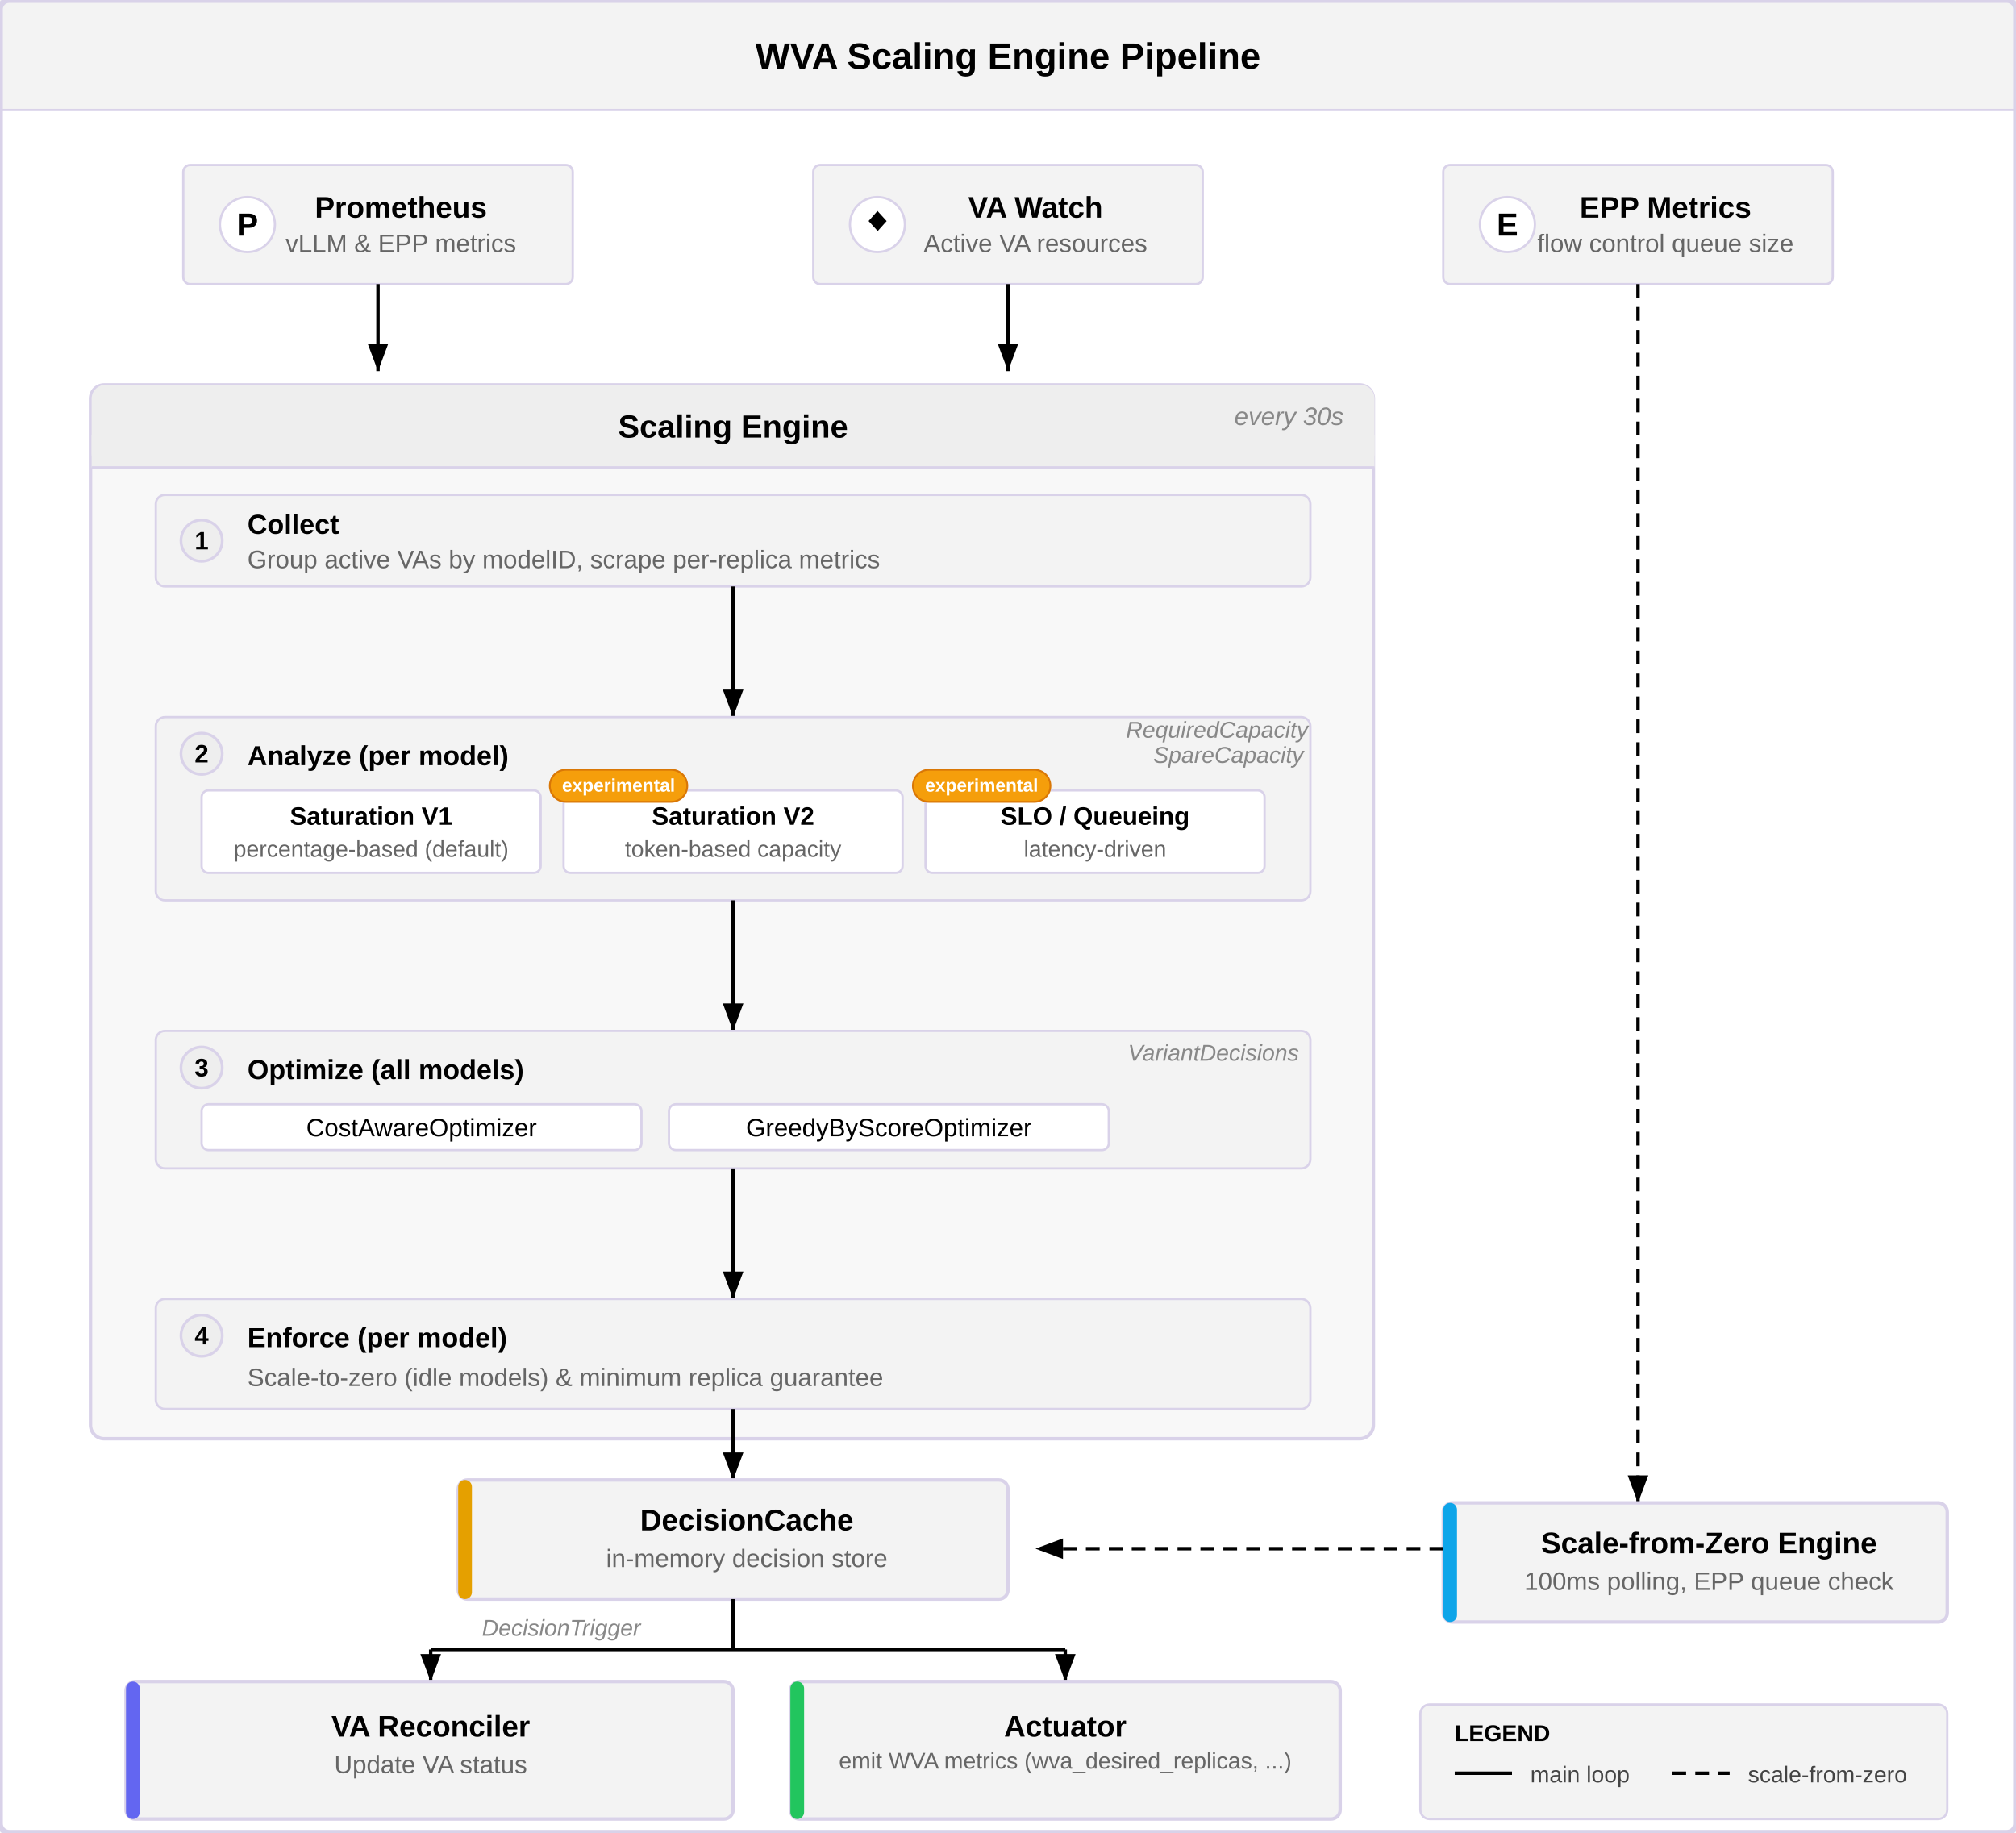
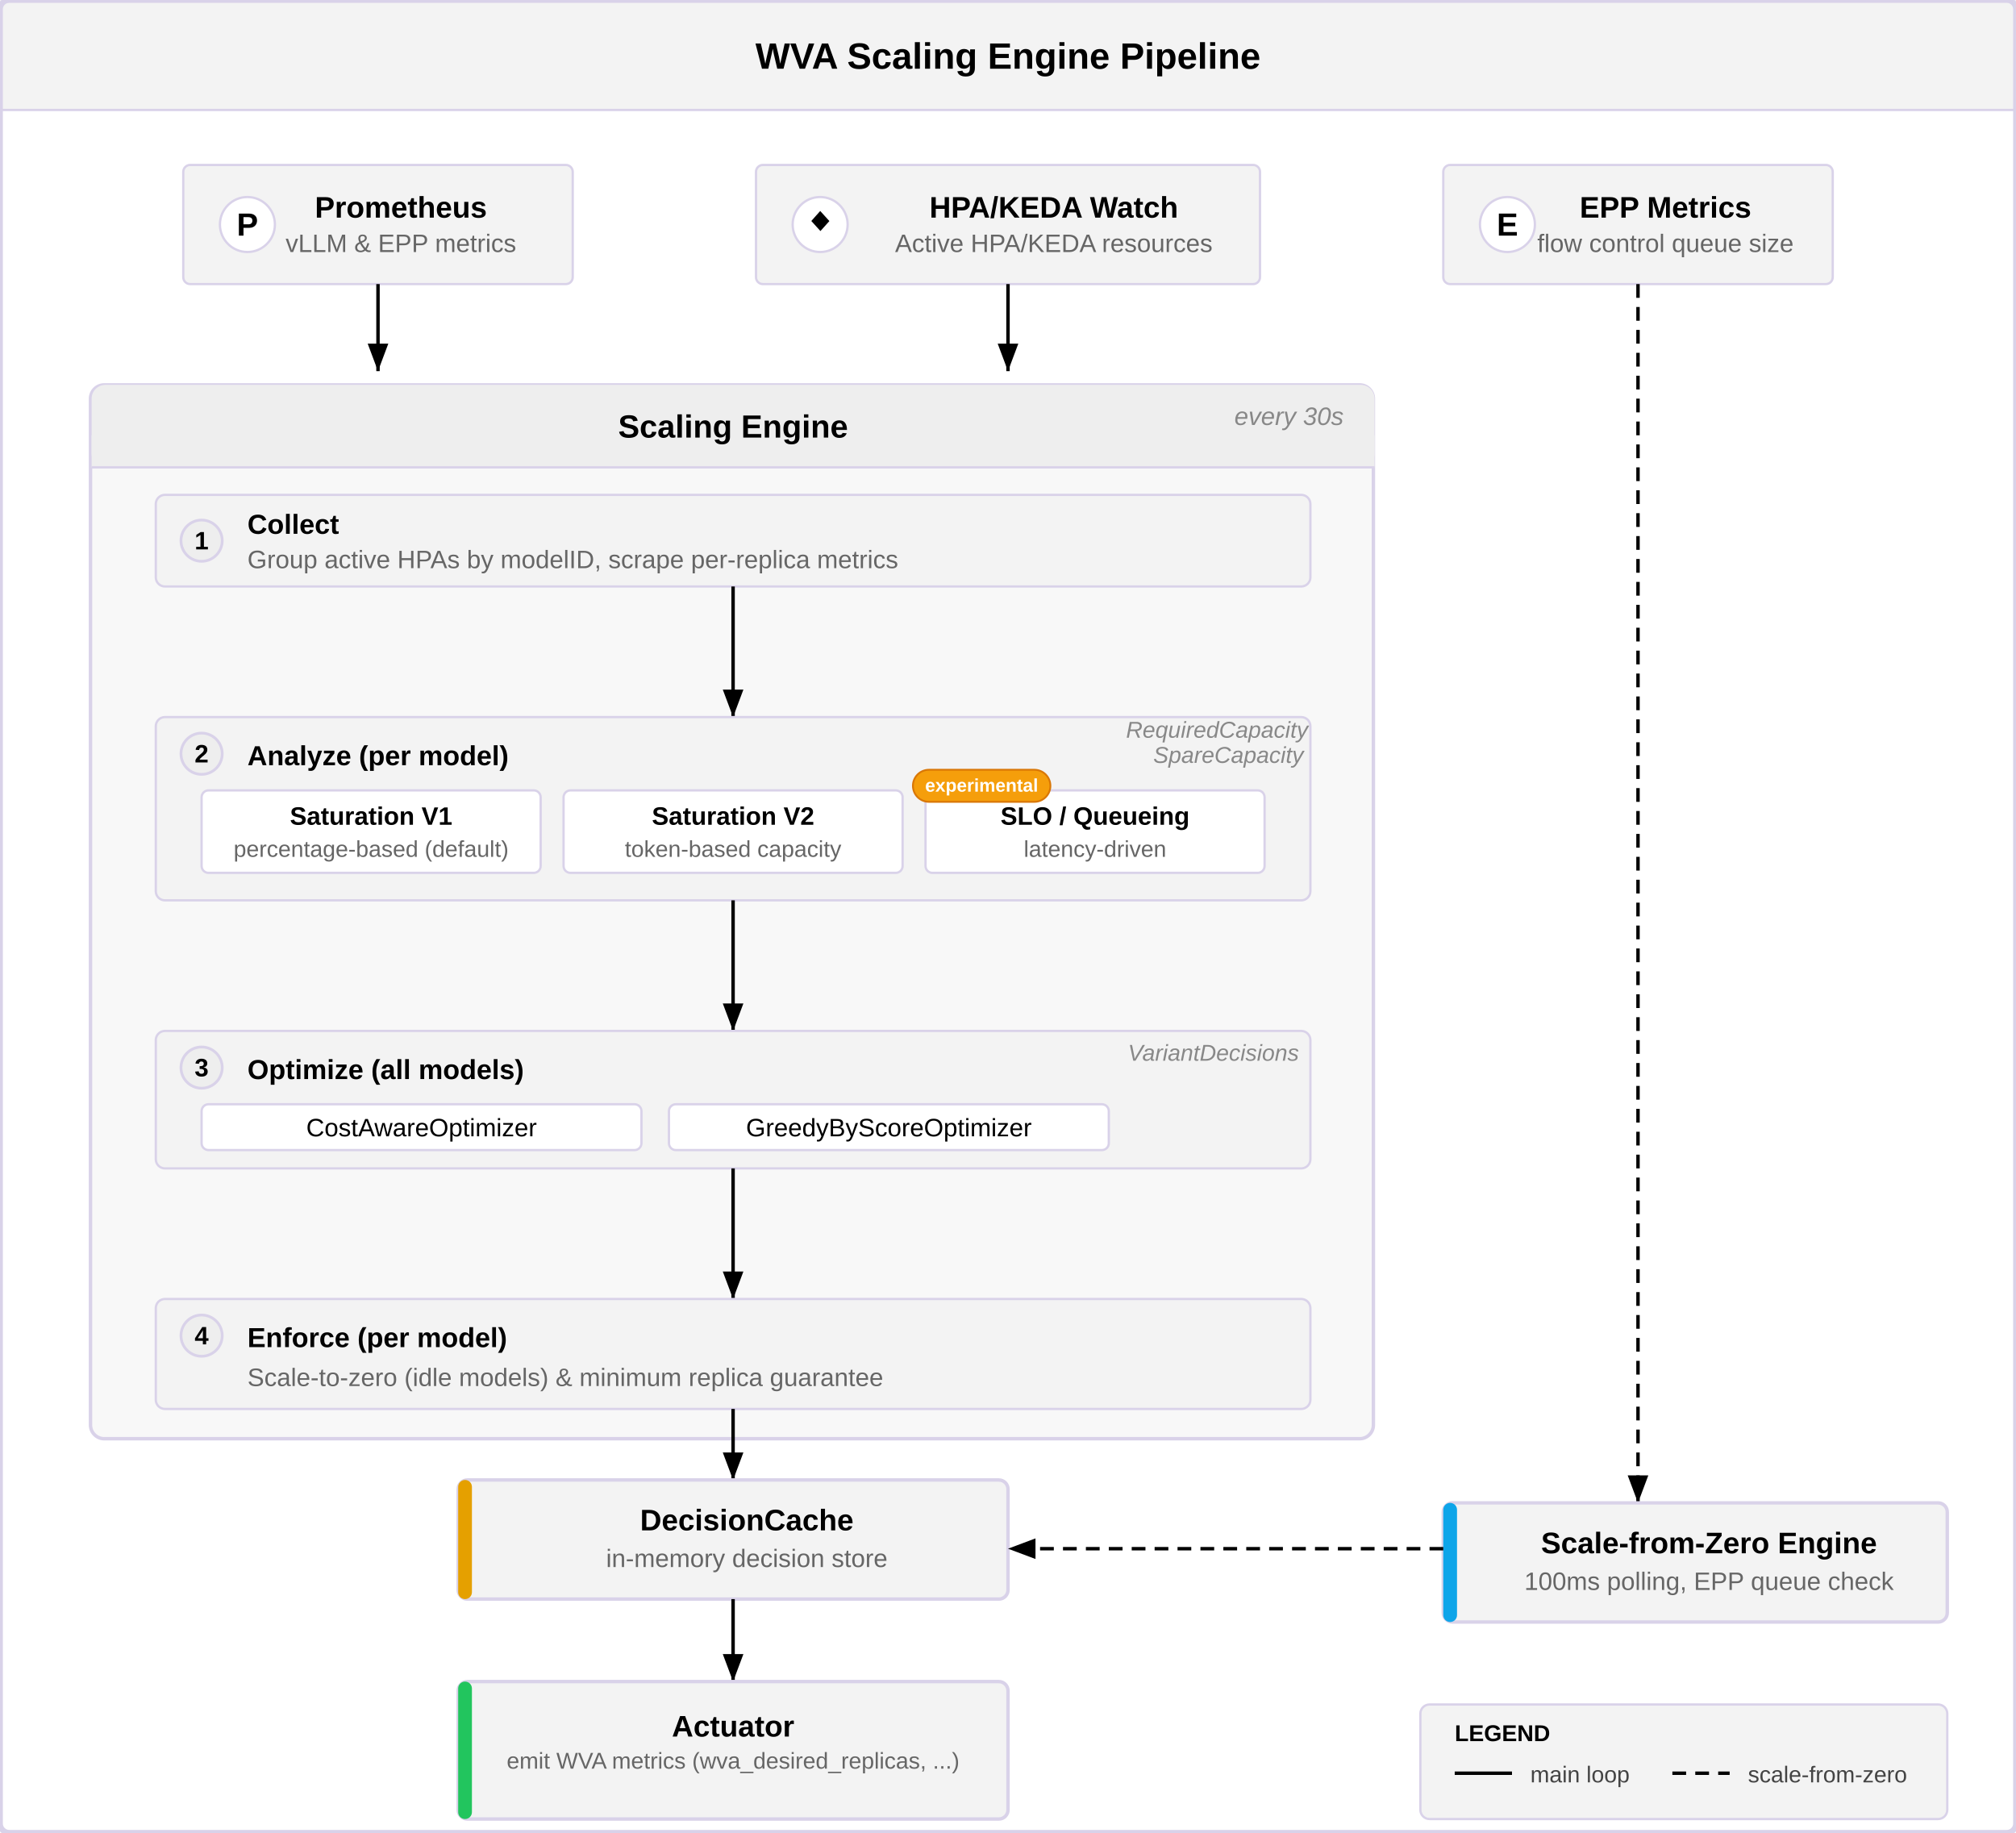
<svg xmlns="http://www.w3.org/2000/svg" viewBox="0 0 880 800" font-family="Arial, Helvetica, sans-serif" font-size="13">
  <defs>
    <marker id="arr" markerWidth="8" markerHeight="6" refX="8" refY="3" orient="auto">
      <polygon points="0 0, 8 3, 0 6" fill="#000000" />
    </marker>
  </defs>
  <rect width="880" height="800" fill="#ffffff" />
  <rect x="0" y="0" width="880" height="48" fill="#f3f3f3" />
  <line x1="0" y1="48" x2="880" y2="48" stroke="#d9d2e9" stroke-width="1" />
  <rect width="880" height="800" rx="4" fill="none" stroke="#d9d2e9" stroke-width="2.5" />
  <text x="440" y="30" text-anchor="middle" font-weight="600" font-size="16" fill="#000000">WVA Scaling Engine Pipeline</text>
  <rect x="80" y="72" width="170" height="52" rx="3" fill="#f3f3f3" stroke="#d9d2e9" stroke-width="1" />
  <circle r="12" cx="108" cy="98" fill="#ffffff" stroke="#d9d2e9" stroke-width="1" />
  <text x="108" y="98" text-anchor="middle" dominant-baseline="central" font-weight="700" font-size="14" fill="#000000">P</text>
  <text x="175" y="95" text-anchor="middle" font-weight="600" fill="#000000">Prometheus</text>
  <text x="175" y="110" text-anchor="middle" font-size="11" fill="#666666">vLLM &amp; EPP metrics</text>
-   <rect x="355" y="72" width="170" height="52" rx="3" fill="#f3f3f3" stroke="#d9d2e9" stroke-width="1" />
-   <circle r="12" cx="383" cy="98" fill="#ffffff" stroke="#d9d2e9" stroke-width="1" />
-   <text x="383" y="98" text-anchor="middle" dominant-baseline="central" font-size="15" fill="#000000">◆</text>
-   <text x="452" y="95" text-anchor="middle" font-weight="600" fill="#000000">VA Watch</text>
-   <text x="452" y="110" text-anchor="middle" font-size="11" fill="#666666">Active VA resources</text>
+   <rect x="330" y="72" width="220" height="52" rx="3" fill="#f3f3f3" stroke="#d9d2e9" stroke-width="1" />
+   <circle r="12" cx="358" cy="98" fill="#ffffff" stroke="#d9d2e9" stroke-width="1" />
+   <text x="358" y="98" text-anchor="middle" dominant-baseline="central" font-size="15" fill="#000000">◆</text>
+   <text x="460" y="95" text-anchor="middle" font-weight="600" fill="#000000">HPA/KEDA Watch</text>
+   <text x="460" y="110" text-anchor="middle" font-size="11" fill="#666666">Active HPA/KEDA resources</text>
  <rect x="630" y="72" width="170" height="52" rx="3" fill="#f3f3f3" stroke="#d9d2e9" stroke-width="1" />
  <circle r="12" cx="658" cy="98" fill="#ffffff" stroke="#d9d2e9" stroke-width="1" />
  <text x="658" y="98" text-anchor="middle" dominant-baseline="central" font-weight="700" font-size="14" fill="#000000">E</text>
  <text x="727" y="95" text-anchor="middle" font-weight="600" fill="#000000">EPP Metrics</text>
  <text x="727" y="110" text-anchor="middle" font-size="11" fill="#666666">flow control queue size</text>
  <line x1="165" y1="124" x2="165" y2="162" stroke="#000000" stroke-width="1.5" marker-end="url(#arr)" />
  <line x1="440" y1="124" x2="440" y2="162" stroke="#000000" stroke-width="1.5" marker-end="url(#arr)" />
  <line x1="715" y1="124" x2="715" y2="656" stroke="#000000" stroke-width="1.5" stroke-dasharray="6 4" marker-end="url(#arr)" />
  <rect x="39.5" y="168" width="560" height="460" rx="6" fill="#f8f8f8" stroke="#d9d2e9" stroke-width="1.5" />
  <rect x="40" y="168" width="560" height="36" rx="6" fill="#eeeeee" />
  <rect x="40" y="190" width="560" height="14" fill="#eeeeee" />
  <line x1="40" y1="204" x2="600" y2="204" stroke="#d9d2e9" stroke-width="1" />
  <text x="320" y="191" text-anchor="middle" font-weight="700" font-size="14" fill="#000000">Scaling Engine</text>
  <text x="586.5" y="185.5" text-anchor="end" font-size="11" fill="#888888" font-style="italic">every 30s</text>
  <rect x="68" y="216" width="504" height="40" rx="4" fill="#f3f3f3" stroke="#d9d2e9" stroke-width="1" />
  <circle cx="88" cy="236" r="9" fill="#eeeeee" stroke="#d9d2e9" stroke-width="1.2" />
  <text x="88" y="236" text-anchor="middle" dominant-baseline="central" font-weight="700" font-size="11" fill="#000000">1</text>
  <text x="108" y="233" font-size="12" font-weight="600" fill="#000000">Collect</text>
-   <text x="108" y="248" font-size="11" fill="#666666">Group active VAs by modelID, scrape per-replica metrics</text>
+   <text x="108" y="248" font-size="11" fill="#666666">Group active HPAs by modelID, scrape per-replica metrics</text>
  <line x1="320" y1="256" x2="320" y2="313" stroke="#000000" stroke-width="1.5" marker-end="url(#arr)" />
  <rect x="68" y="313" width="504" height="80" rx="4" fill="#f3f3f3" stroke="#d9d2e9" stroke-width="1" />
  <circle cx="88" cy="329" r="9" fill="#eeeeee" stroke="#d9d2e9" stroke-width="1.2" />
  <text x="88" y="329" text-anchor="middle" dominant-baseline="central" font-weight="700" font-size="11" fill="#000000">2</text>
  <text x="108" y="334" font-size="12" font-weight="600" fill="#000000">Analyze (per model)</text>
  <rect x="88" y="345" width="148" height="36" rx="3" fill="#ffffff" stroke="#d9d2e9" stroke-width="1" />
  <text x="162" y="360" text-anchor="middle" font-size="11" font-weight="600" fill="#000000">Saturation V1</text>
  <text x="162" y="374" text-anchor="middle" font-size="10" fill="#666666">percentage-based (default)</text>
  <rect x="246" y="345" width="148" height="36" rx="3" fill="#ffffff" stroke="#d9d2e9" stroke-width="1" />
  <text x="320" y="360" text-anchor="middle" font-size="11" font-weight="600" fill="#000000">Saturation V2</text>
  <text x="320" y="374" text-anchor="middle" font-size="10" fill="#666666">token-based capacity</text>
  <rect x="404" y="345" width="148" height="36" rx="3" fill="#ffffff" stroke="#d9d2e9" stroke-width="1" />
  <text x="478" y="360" text-anchor="middle" font-size="11" font-weight="600" fill="#000000">SLO / Queueing</text>
  <text x="478" y="374" text-anchor="middle" font-size="10" fill="#666666">latency-driven</text>
-   <rect x="240" y="336" width="60" height="14" rx="7" fill="#f59e0b" stroke="#d97706" stroke-width="0.8" />
-   <text x="270" y="340" text-anchor="middle" dominant-baseline="hanging" font-weight="600" font-size="8" fill="#ffffff">experimental</text>
  <rect x="398.5" y="336" width="60" height="14" rx="7" fill="#f59e0b" stroke="#d97706" stroke-width="0.8" />
  <text x="428.5" y="340" text-anchor="middle" dominant-baseline="hanging" font-weight="600" font-size="8" fill="#ffffff">experimental</text>
  <text x="571" y="322" text-anchor="end" font-style="italic" font-size="10" fill="#888888">RequiredCapacity</text>
  <text x="569" y="333" text-anchor="end" font-style="italic" font-size="10" fill="#888888">SpareCapacity</text>
  <line x1="320" y1="393" x2="320" y2="450" stroke="#000000" stroke-width="1.5" marker-end="url(#arr)" />
  <rect x="68" y="450" width="504" height="60" rx="4" fill="#f3f3f3" stroke="#d9d2e9" stroke-width="1" />
  <circle cx="88" cy="466" r="9" fill="#eeeeee" stroke="#d9d2e9" stroke-width="1.2" />
  <text x="88" y="466" text-anchor="middle" dominant-baseline="central" font-weight="700" font-size="11" fill="#000000">3</text>
  <text x="108" y="471" font-size="12" font-weight="600" fill="#000000">Optimize (all models)</text>
  <rect x="88" y="482" width="192" height="20" rx="3" fill="#ffffff" stroke="#d9d2e9" stroke-width="1" />
  <text x="184" y="496" text-anchor="middle" font-size="11" fill="#000000">CostAwareOptimizer</text>
  <rect x="292" y="482" width="192" height="20" rx="3" fill="#ffffff" stroke="#d9d2e9" stroke-width="1" />
  <text x="388" y="496" text-anchor="middle" font-size="11" fill="#000000">GreedyByScoreOptimizer</text>
  <text x="567" y="463" text-anchor="end" font-style="italic" font-size="10" fill="#888888">VariantDecisions</text>
  <line x1="320" y1="510" x2="320" y2="567" stroke="#000000" stroke-width="1.5" marker-end="url(#arr)" />
  <rect x="68" y="567" width="504" height="48" rx="4" fill="#f3f3f3" stroke="#d9d2e9" stroke-width="1" />
  <circle cx="88" cy="583" r="9" fill="#eeeeee" stroke="#d9d2e9" stroke-width="1.2" />
  <text x="88" y="583" text-anchor="middle" dominant-baseline="central" font-weight="700" font-size="11" fill="#000000">4</text>
  <text x="108" y="588" font-size="12" font-weight="600" fill="#000000">Enforce (per model)</text>
  <text x="108" y="605" font-size="11" fill="#666666">Scale-to-zero (idle models) &amp; minimum replica guarantee</text>
  <line x1="320" y1="615" x2="320" y2="646" stroke="#000000" stroke-width="1.5" marker-end="url(#arr)" />
  <rect x="200" y="646" width="240" height="52" rx="4" fill="#f3f3f3" stroke="#d9d2e9" stroke-width="1.5" />
  <rect x="200" y="646" width="6" height="52" rx="3" fill="#e5a000" />
  <text x="326" y="668" text-anchor="middle" font-weight="600" fill="#000000">DecisionCache</text>
  <text x="326" y="684" text-anchor="middle" font-size="11" fill="#666666">in-memory decision store</text>
  <rect x="630" y="656" width="220" height="52" rx="4" fill="#f3f3f3" stroke="#d9d2e9" stroke-width="1.5" />
  <rect x="630" y="656" width="6" height="52" rx="3" fill="#0ea5e9" />
  <text x="746" y="678" text-anchor="middle" font-weight="600" fill="#000000">Scale-from-Zero Engine</text>
  <text x="746" y="694" text-anchor="middle" font-size="11" fill="#666666">100ms polling, EPP queue check</text>
-   <line x1="630" y1="676" x2="452" y2="676" stroke="#000000" stroke-width="1.5" stroke-dasharray="6 4" marker-end="url(#arr)" />
-   <line x1="320" y1="698" x2="320" y2="720" stroke="#000000" stroke-width="1.5" />
-   <line x1="188" y1="720" x2="465" y2="720" stroke="#000000" stroke-width="1.5" />
-   <line x1="188" y1="720" x2="188" y2="734" stroke="#000000" stroke-width="1.5" marker-end="url(#arr)" />
-   <line x1="465" y1="720" x2="465" y2="734" stroke="#000000" stroke-width="1.5" marker-end="url(#arr)" />
-   <text x="245" y="714" text-anchor="middle" font-style="italic" font-size="10" fill="#888888">DecisionTrigger</text>
-   <rect x="55" y="734" width="265" height="60" rx="4" fill="#f3f3f3" stroke="#d9d2e9" stroke-width="1.5" />
-   <rect x="55" y="734" width="6" height="60" rx="3" fill="#6366f1" />
-   <text x="188" y="758" text-anchor="middle" font-weight="600" fill="#000000">VA Reconciler</text>
-   <text x="188" y="774" text-anchor="middle" font-size="11" fill="#666666">Update VA status</text>
-   <rect x="345" y="734" width="240" height="60" rx="4" fill="#f3f3f3" stroke="#d9d2e9" stroke-width="1.5" />
-   <rect x="345" y="734" width="6" height="60" rx="3" fill="#22c55e" />
-   <text x="465" y="758" text-anchor="middle" font-weight="600" fill="#000000">Actuator</text>
-   <text x="465" y="772" text-anchor="middle" font-size="10" fill="#666666">emit WVA metrics (wva_desired_replicas, ...)</text>
+   <line x1="630" y1="676" x2="440" y2="676" stroke="#000000" stroke-width="1.5" stroke-dasharray="6 4" marker-end="url(#arr)" />
+   <line x1="320" y1="698" x2="320" y2="734" stroke="#000000" stroke-width="1.5" marker-end="url(#arr)" />
+   <rect x="200" y="734" width="240" height="60" rx="4" fill="#f3f3f3" stroke="#d9d2e9" stroke-width="1.5" />
+   <rect x="200" y="734" width="6" height="60" rx="3" fill="#22c55e" />
+   <text x="320" y="758" text-anchor="middle" font-weight="600" fill="#000000">Actuator</text>
+   <text x="320" y="772" text-anchor="middle" font-size="10" fill="#666666">emit WVA metrics (wva_desired_replicas, ...)</text>
  <rect x="620" y="744" width="230" height="50" rx="4" fill="#f3f3f3" stroke="#d9d2e9" stroke-width="1" />
  <text x="635" y="760" font-weight="600" font-size="10" fill="#000000">LEGEND</text>
  <line x1="635" y1="774" x2="660" y2="774" stroke="#000000" stroke-width="1.5" />
  <text x="668" y="778" font-size="10" fill="#444444">main loop</text>
  <line x1="730" y1="774" x2="755" y2="774" stroke="#000000" stroke-width="1.5" stroke-dasharray="6 4" />
  <text x="763" y="778" font-size="10" fill="#444444">scale-from-zero</text>
</svg>
